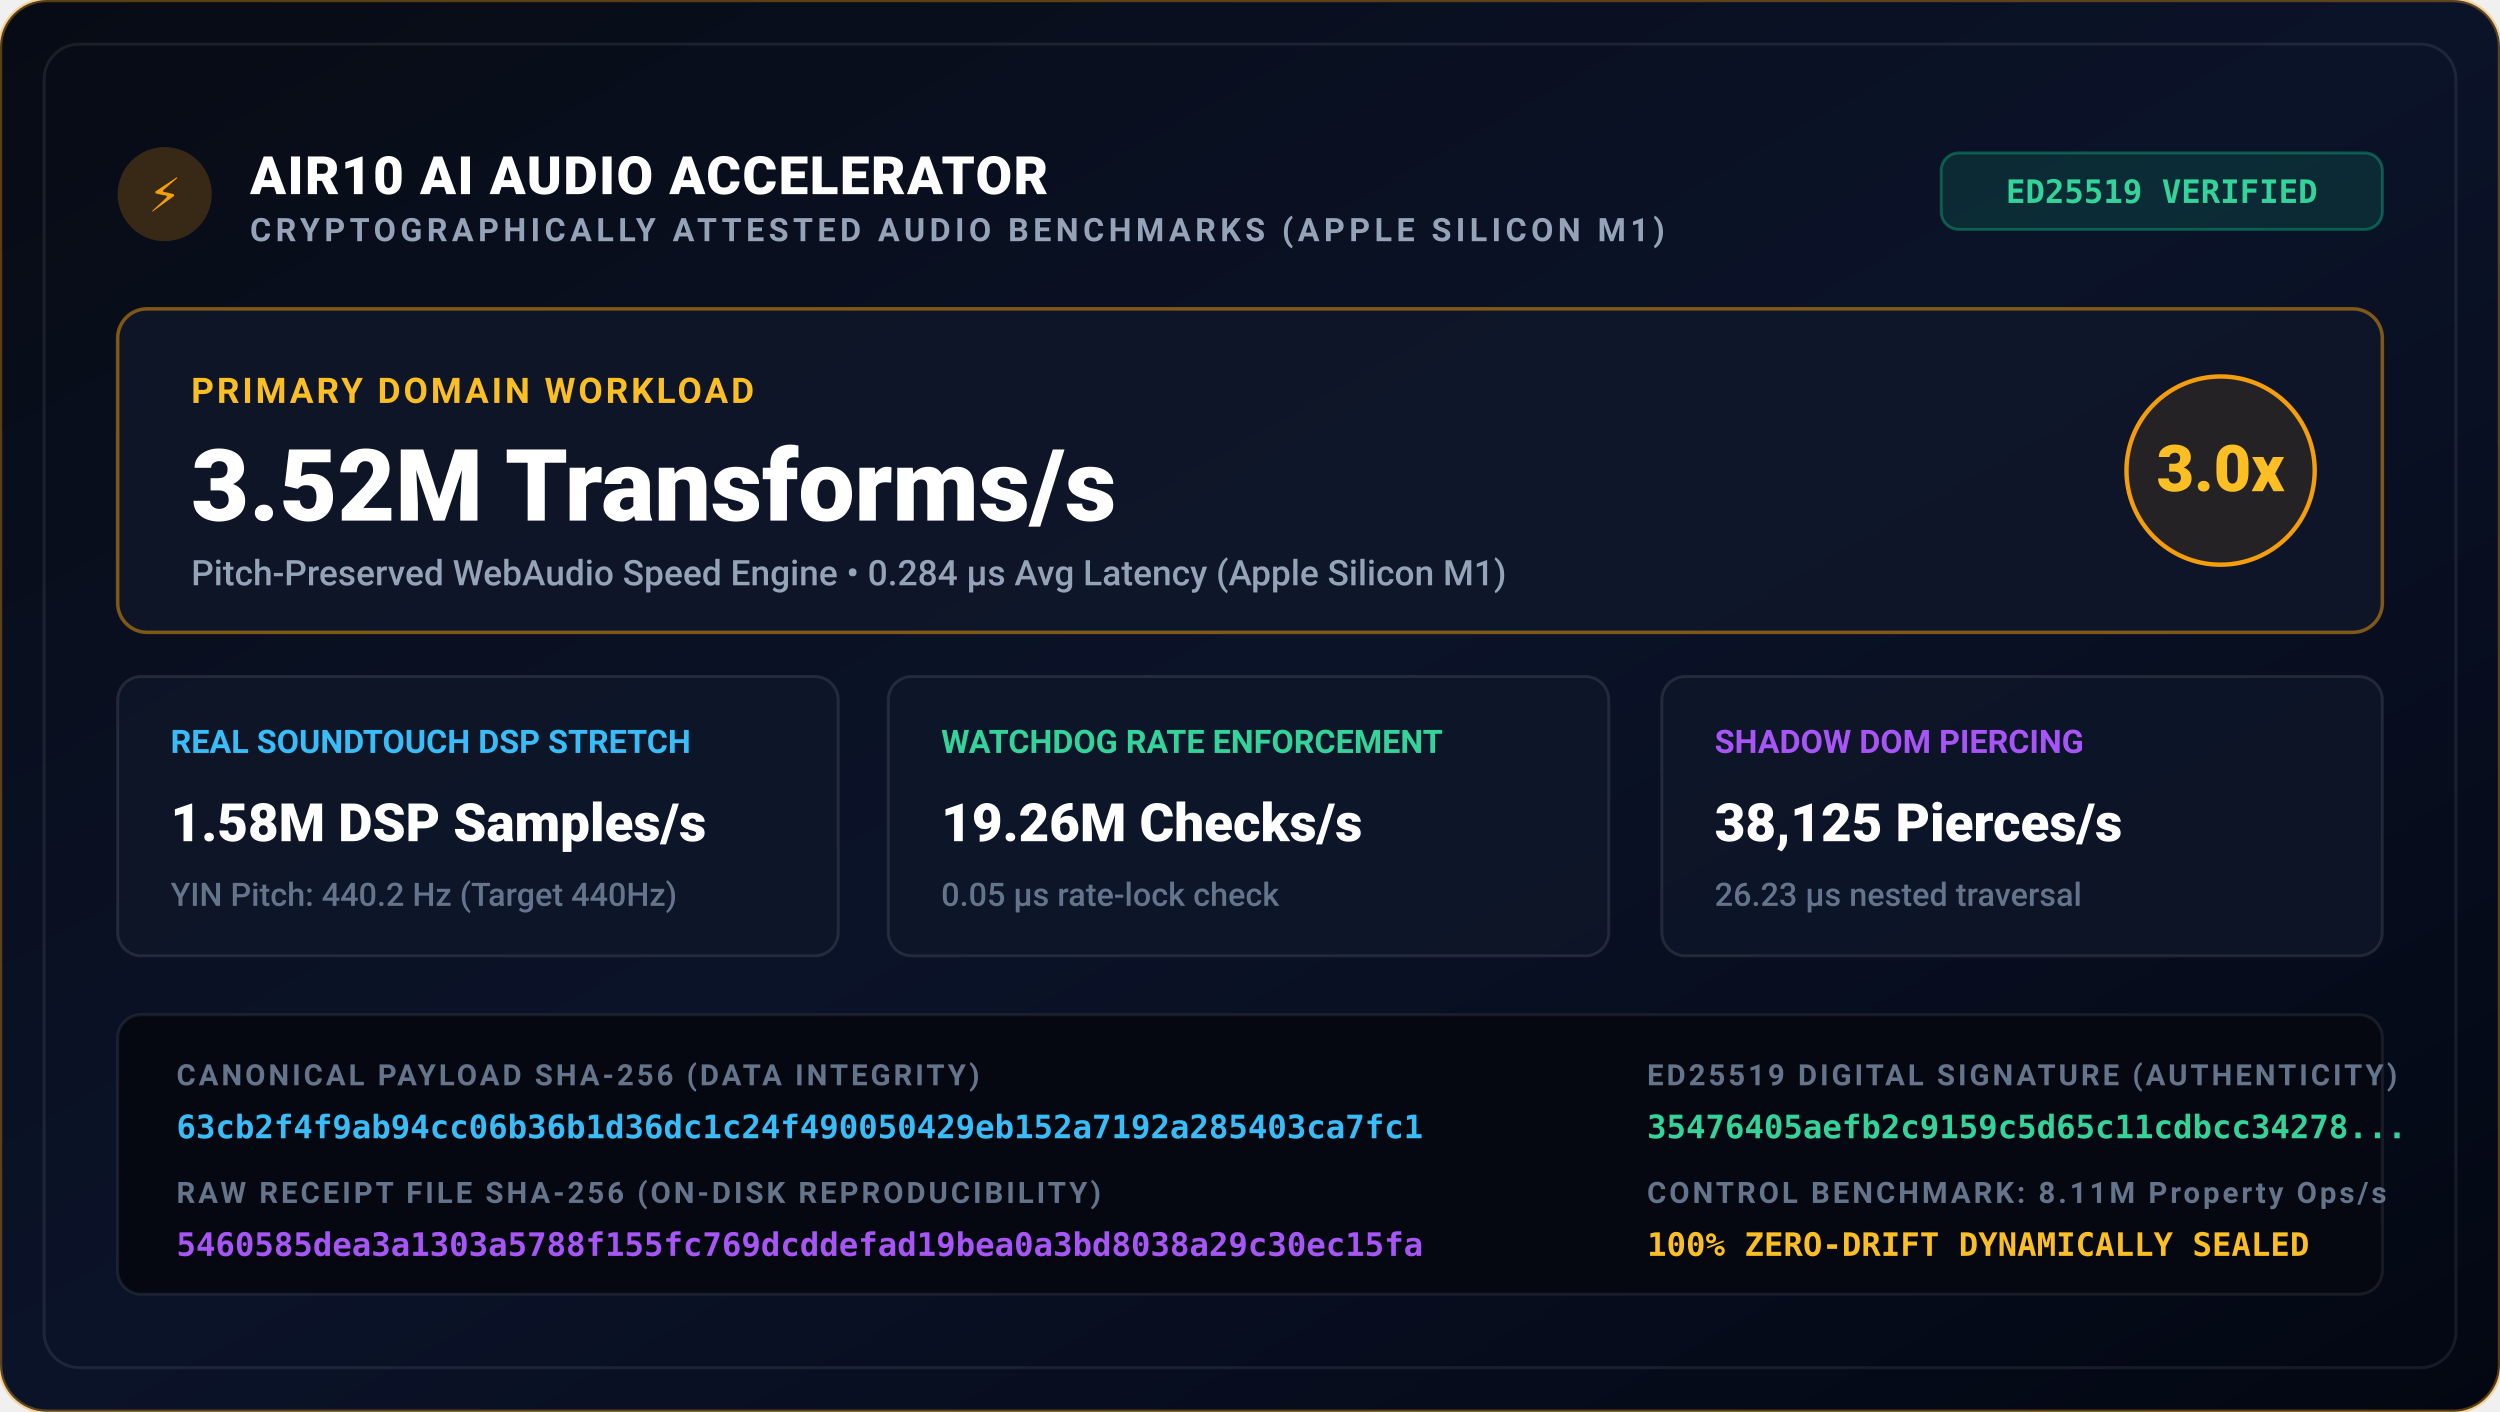
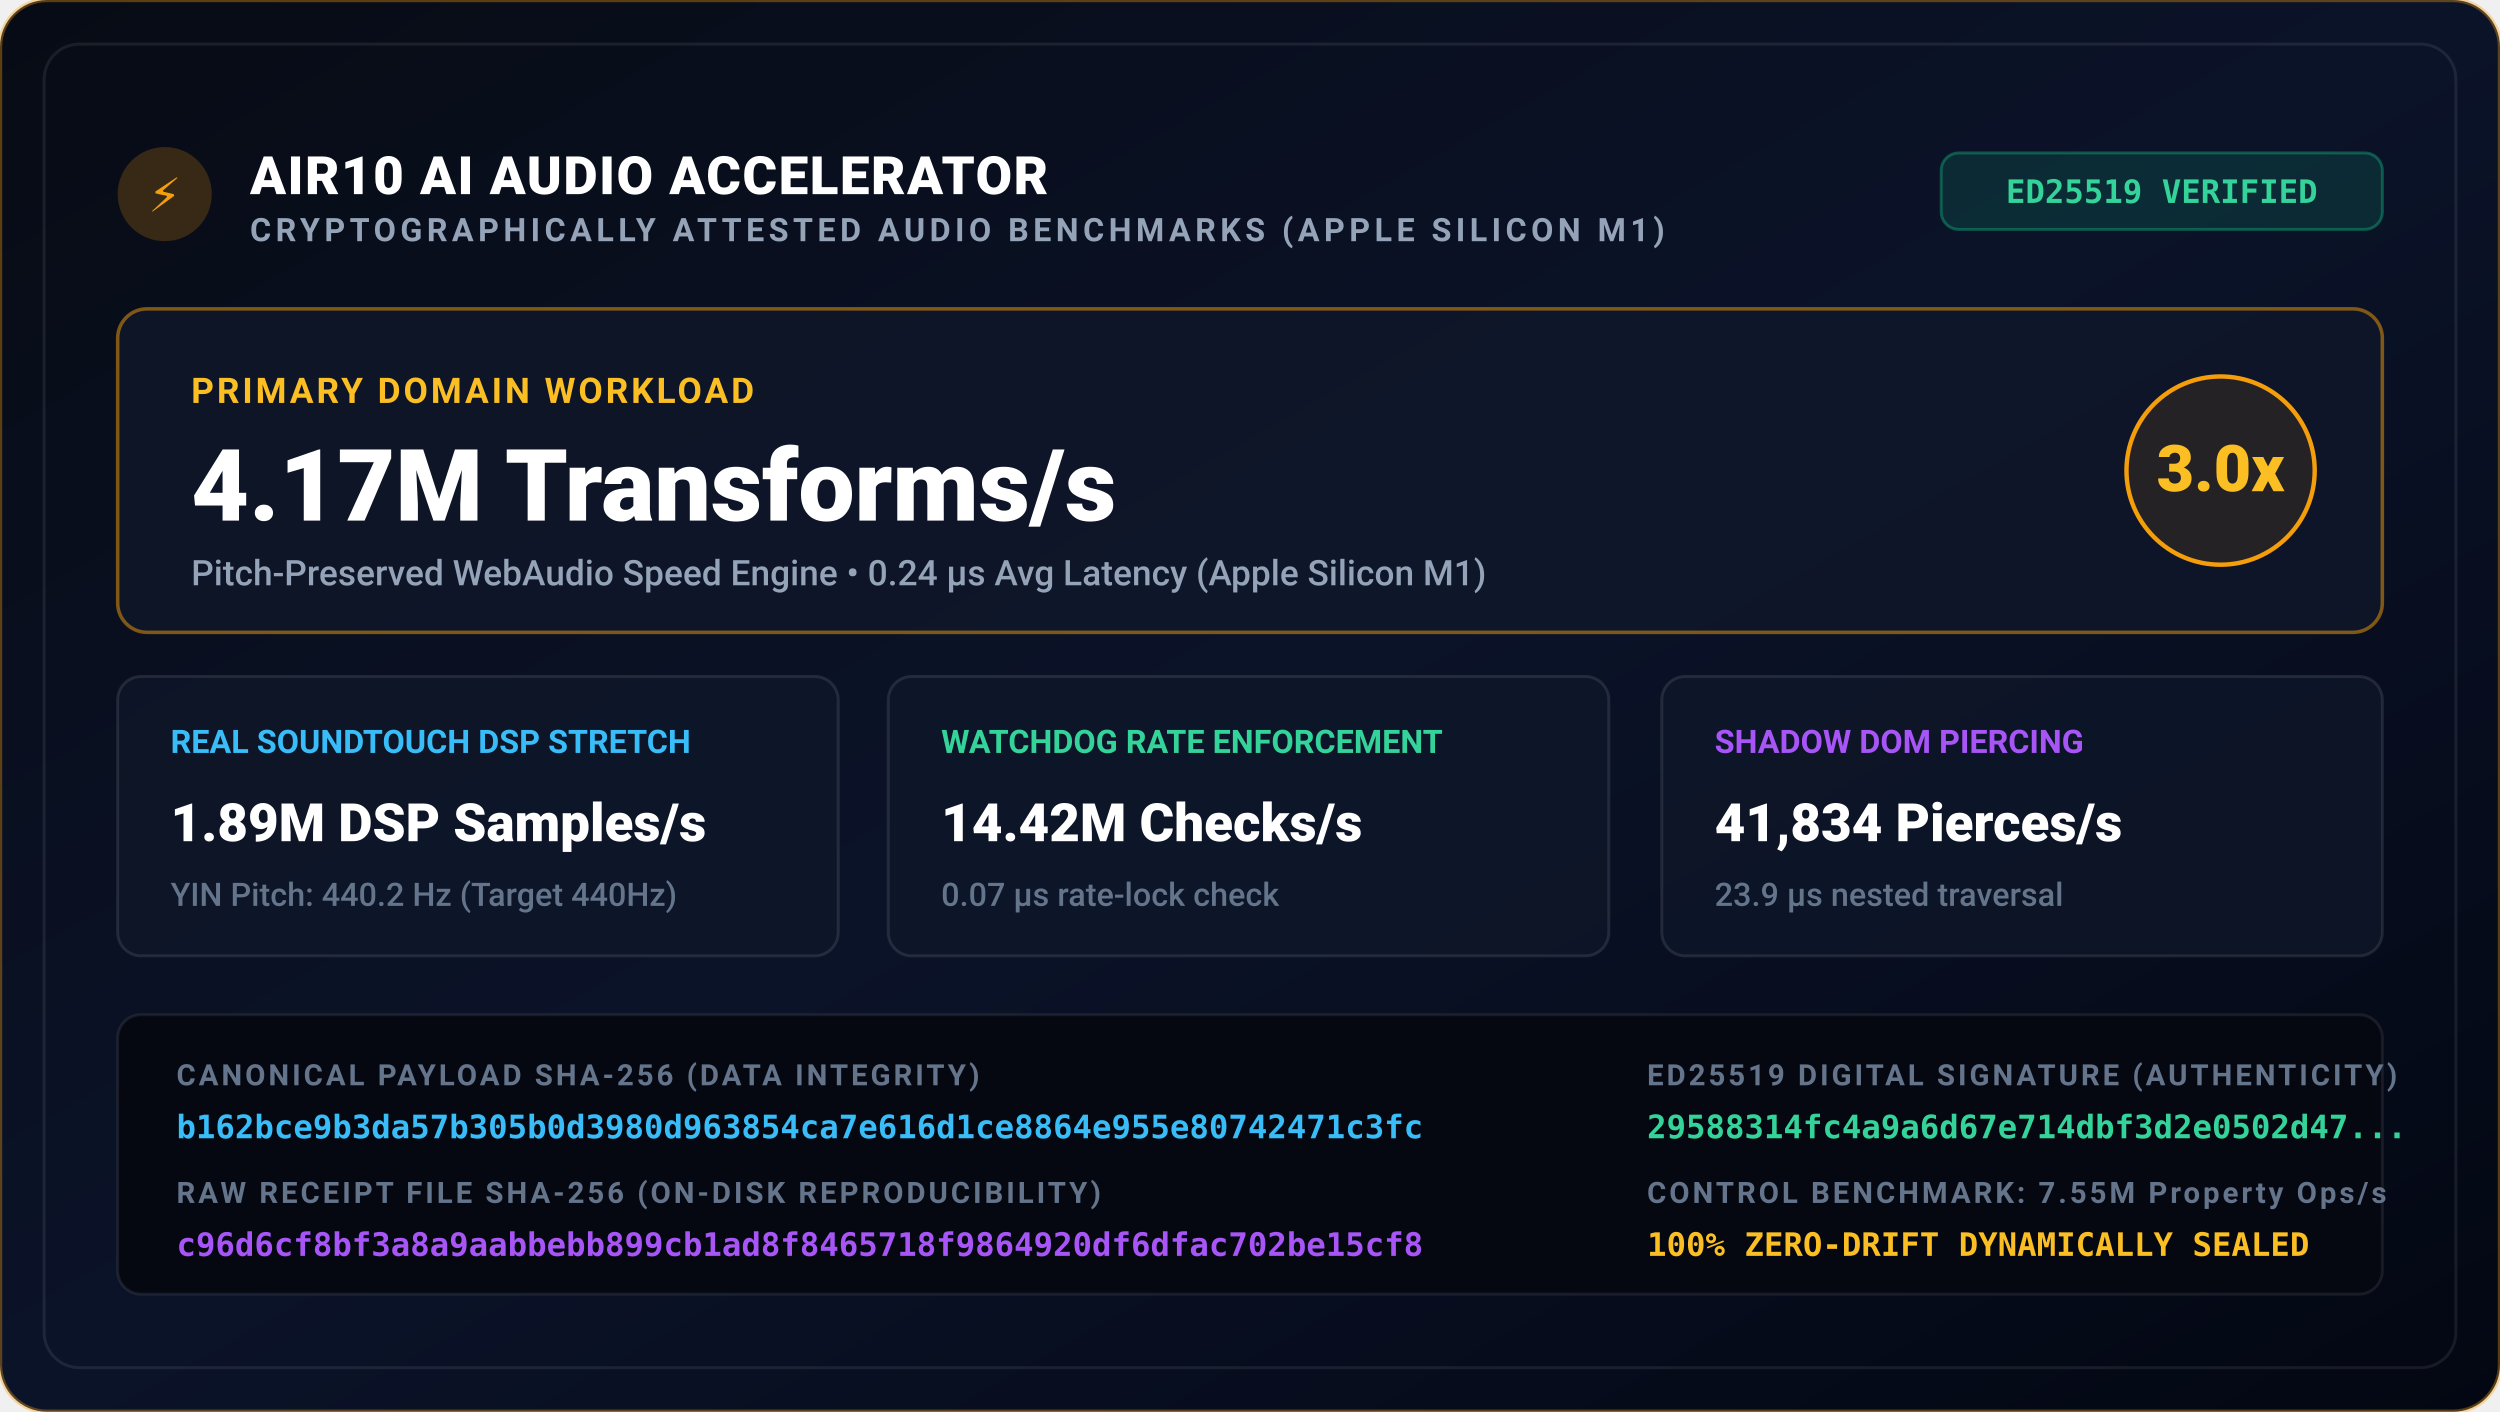
<svg xmlns="http://www.w3.org/2000/svg" viewBox="0 0 850 480" width="100%" height="100%">
  <defs>
    <linearGradient id="bgGrad" x1="0%" y1="0%" x2="100%" y2="100%">
      <stop offset="0%" stop-color="#070b14" />
      <stop offset="50%" stop-color="#0b1329" />
      <stop offset="100%" stop-color="#030712" />
    </linearGradient>
    <linearGradient id="goldGrad" x1="0%" y1="0%" x2="100%" y2="0%">
      <stop offset="0%" stop-color="#f59e0b" />
      <stop offset="100%" stop-color="#fbbf24" />
    </linearGradient>
  </defs>
  <rect width="850" height="480" rx="16" fill="url(#bgGrad)" stroke="#f59e0b" stroke-width="1.5" stroke-opacity="0.35" />
  <rect x="15" y="15" width="820" height="450" rx="12" fill="none" stroke="#ffffff" stroke-width="1" stroke-opacity="0.08" />
  <g transform="translate(40, 50)">
    <circle cx="16" cy="16" r="16" fill="#f59e0b" fill-opacity="0.2" />
    <text x="16" y="22" font-family="-apple-system, BlinkMacSystemFont, 'Segoe UI', Roboto, sans-serif" font-size="16" font-weight="900" fill="#f59e0b" text-anchor="middle">⚡</text>
    <text x="45" y="16" font-family="-apple-system, BlinkMacSystemFont, 'Segoe UI', Roboto, sans-serif" font-size="18" font-weight="800" fill="#ffffff" letter-spacing="0.5">AIR10 AI AUDIO ACCELERATOR</text>
    <text x="45" y="32" font-family="-apple-system, BlinkMacSystemFont, 'Segoe UI', Roboto, sans-serif" font-size="11" font-weight="600" fill="#94a3b8" letter-spacing="1.5">CRYPTOGRAPHICALLY ATTESTED AUDIO BENCHMARKS (APPLE SILICON M1)</text>
    <rect x="620" y="2" width="150" height="26" rx="6" fill="#10b981" fill-opacity="0.15" stroke="#10b981" stroke-opacity="0.4" />
    <text x="695" y="19" font-family="ui-monospace, monospace" font-size="11" font-weight="700" fill="#34d399" text-anchor="middle">ED25519 VERIFIED</text>
  </g>
  <g transform="translate(40, 105)">
    <rect width="770" height="110" rx="10" fill="#0f172a" fill-opacity="0.8" stroke="#f59e0b" stroke-width="1.2" stroke-opacity="0.5" />
    <text x="25" y="32" font-family="-apple-system, BlinkMacSystemFont, 'Segoe UI', Roboto, sans-serif" font-size="12" font-weight="700" fill="#fbbf24" letter-spacing="1">PRIMARY DOMAIN WORKLOAD</text>
-     <text x="25" y="72" font-family="-apple-system, BlinkMacSystemFont, 'Segoe UI', Roboto, sans-serif" font-size="34" font-weight="900" fill="#ffffff">3.52M Transforms/s</text>
-     <text x="25" y="94" font-family="-apple-system, BlinkMacSystemFont, 'Segoe UI', Roboto, sans-serif" font-size="12" font-weight="500" fill="#94a3b8">Pitch-Preserved WebAudio Speed Engine • 0.284 µs Avg Latency (Apple Silicon M1)</text>
+     <text x="25" y="72" font-family="-apple-system, BlinkMacSystemFont, 'Segoe UI', Roboto, sans-serif" font-size="34" font-weight="900" fill="#ffffff">4.17M Transforms/s</text>
+     <text x="25" y="94" font-family="-apple-system, BlinkMacSystemFont, 'Segoe UI', Roboto, sans-serif" font-size="12" font-weight="500" fill="#94a3b8">Pitch-Preserved WebAudio Speed Engine • 0.24 µs Avg Latency (Apple Silicon M1)</text>
    <circle cx="715" cy="55" r="32" fill="#f59e0b" fill-opacity="0.1" stroke="#f59e0b" stroke-width="1.5" />
    <text x="715" y="62" font-family="-apple-system, BlinkMacSystemFont, 'Segoe UI', Roboto, sans-serif" font-size="22" font-weight="900" fill="#fbbf24" text-anchor="middle">3.0x</text>
  </g>
  <g transform="translate(40, 230)">
    <rect x="0" y="0" width="245" height="95" rx="8" fill="#0f172a" fill-opacity="0.7" stroke="#ffffff" stroke-opacity="0.1" />
    <text x="18" y="26" font-family="-apple-system, BlinkMacSystemFont, 'Segoe UI', Roboto, sans-serif" font-size="11" font-weight="700" fill="#38bdf8">REAL SOUNDTOUCH DSP STRETCH</text>
-     <text x="18" y="56" font-family="-apple-system, BlinkMacSystemFont, 'Segoe UI', Roboto, sans-serif" font-size="18" font-weight="800" fill="#ffffff">1.58M DSP Samples/s</text>
+     <text x="18" y="56" font-family="-apple-system, BlinkMacSystemFont, 'Segoe UI', Roboto, sans-serif" font-size="18" font-weight="800" fill="#ffffff">1.89M DSP Samples/s</text>
    <text x="18" y="78" font-family="-apple-system, BlinkMacSystemFont, 'Segoe UI', Roboto, sans-serif" font-size="11" font-weight="500" fill="#64748b">YIN Pitch: 440.2 Hz (Target 440Hz)</text>
    <rect x="262" y="0" width="245" height="95" rx="8" fill="#0f172a" fill-opacity="0.7" stroke="#ffffff" stroke-opacity="0.1" />
    <text x="280" y="26" font-family="-apple-system, BlinkMacSystemFont, 'Segoe UI', Roboto, sans-serif" font-size="11" font-weight="700" fill="#34d399">WATCHDOG RATE ENFORCEMENT</text>
-     <text x="280" y="56" font-family="-apple-system, BlinkMacSystemFont, 'Segoe UI', Roboto, sans-serif" font-size="18" font-weight="800" fill="#ffffff">19.26M Checks/s</text>
-     <text x="280" y="78" font-family="-apple-system, BlinkMacSystemFont, 'Segoe UI', Roboto, sans-serif" font-size="11" font-weight="500" fill="#64748b">0.05 µs rate-lock check</text>
+     <text x="280" y="56" font-family="-apple-system, BlinkMacSystemFont, 'Segoe UI', Roboto, sans-serif" font-size="18" font-weight="800" fill="#ffffff">14.42M Checks/s</text>
+     <text x="280" y="78" font-family="-apple-system, BlinkMacSystemFont, 'Segoe UI', Roboto, sans-serif" font-size="11" font-weight="500" fill="#64748b">0.07 µs rate-lock check</text>
    <rect x="525" y="0" width="245" height="95" rx="8" fill="#0f172a" fill-opacity="0.7" stroke="#ffffff" stroke-opacity="0.1" />
    <text x="543" y="26" font-family="-apple-system, BlinkMacSystemFont, 'Segoe UI', Roboto, sans-serif" font-size="11" font-weight="700" fill="#a855f7">SHADOW DOM PIERCING</text>
-     <text x="543" y="56" font-family="-apple-system, BlinkMacSystemFont, 'Segoe UI', Roboto, sans-serif" font-size="18" font-weight="800" fill="#ffffff">38,125 Pierces/s</text>
-     <text x="543" y="78" font-family="-apple-system, BlinkMacSystemFont, 'Segoe UI', Roboto, sans-serif" font-size="11" font-weight="500" fill="#64748b">26.23 µs nested traversal</text>
+     <text x="543" y="56" font-family="-apple-system, BlinkMacSystemFont, 'Segoe UI', Roboto, sans-serif" font-size="18" font-weight="800" fill="#ffffff">41,834 Pierces/s</text>
+     <text x="543" y="78" font-family="-apple-system, BlinkMacSystemFont, 'Segoe UI', Roboto, sans-serif" font-size="11" font-weight="500" fill="#64748b">23.9 µs nested traversal</text>
  </g>
  <g transform="translate(40, 345)">
    <rect width="770" height="95" rx="8" fill="#050811" stroke="#ffffff" stroke-opacity="0.08" />
    <text x="20" y="24" font-family="-apple-system, BlinkMacSystemFont, 'Segoe UI', Roboto, sans-serif" font-size="10" font-weight="700" fill="#64748b" letter-spacing="1">CANONICAL PAYLOAD SHA-256 (DATA INTEGRITY)</text>
-     <text x="20" y="42" font-family="ui-monospace, monospace" font-size="11" font-weight="600" fill="#38bdf8">63cb2f4f9ab94cc06b36b1d36dc1c24f490050429eb152a7192a285403ca7fc1</text>
+     <text x="20" y="42" font-family="ui-monospace, monospace" font-size="11" font-weight="600" fill="#38bdf8">b162bce9b3da57b305b0d3980d963854ca7e616d1ce8864e955e80742471c3fc</text>
    <text x="20" y="64" font-family="-apple-system, BlinkMacSystemFont, 'Segoe UI', Roboto, sans-serif" font-size="10" font-weight="700" fill="#64748b" letter-spacing="1">RAW RECEIPT FILE SHA-256 (ON-DISK REPRODUCIBILITY)</text>
-     <text x="20" y="82" font-family="ui-monospace, monospace" font-size="11" font-weight="600" fill="#a855f7">5460585dea3a1303a5788f155fc769dcddefad19bea0a3bd8038a29c30ec15fa</text>
+     <text x="20" y="82" font-family="ui-monospace, monospace" font-size="11" font-weight="600" fill="#a855f7">c96d6cf8bf3a8a9aabbebb899cb1ad8f8465718f9864920df6dfac702be15cf8</text>
    <text x="520" y="24" font-family="-apple-system, BlinkMacSystemFont, 'Segoe UI', Roboto, sans-serif" font-size="10" font-weight="700" fill="#64748b" letter-spacing="1">ED25519 DIGITAL SIGNATURE (AUTHENTICITY)</text>
-     <text x="520" y="42" font-family="ui-monospace, monospace" font-size="11" font-weight="600" fill="#34d399">35476405aefb2c9159c5d65c11cdbcc34278...</text>
-     <text x="520" y="64" font-family="-apple-system, BlinkMacSystemFont, 'Segoe UI', Roboto, sans-serif" font-size="10" font-weight="700" fill="#64748b" letter-spacing="1">CONTROL BENCHMARK: 8.11M Property Ops/s</text>
+     <text x="520" y="42" font-family="ui-monospace, monospace" font-size="11" font-weight="600" fill="#34d399">29588314fc4a9a6d67e714dbf3d2e0502d47...</text>
+     <text x="520" y="64" font-family="-apple-system, BlinkMacSystemFont, 'Segoe UI', Roboto, sans-serif" font-size="10" font-weight="700" fill="#64748b" letter-spacing="1">CONTROL BENCHMARK: 7.55M Property Ops/s</text>
    <text x="520" y="82" font-family="ui-monospace, monospace" font-size="11" font-weight="700" fill="#fbbf24">100% ZERO-DRIFT DYNAMICALLY SEALED</text>
  </g>
</svg>
